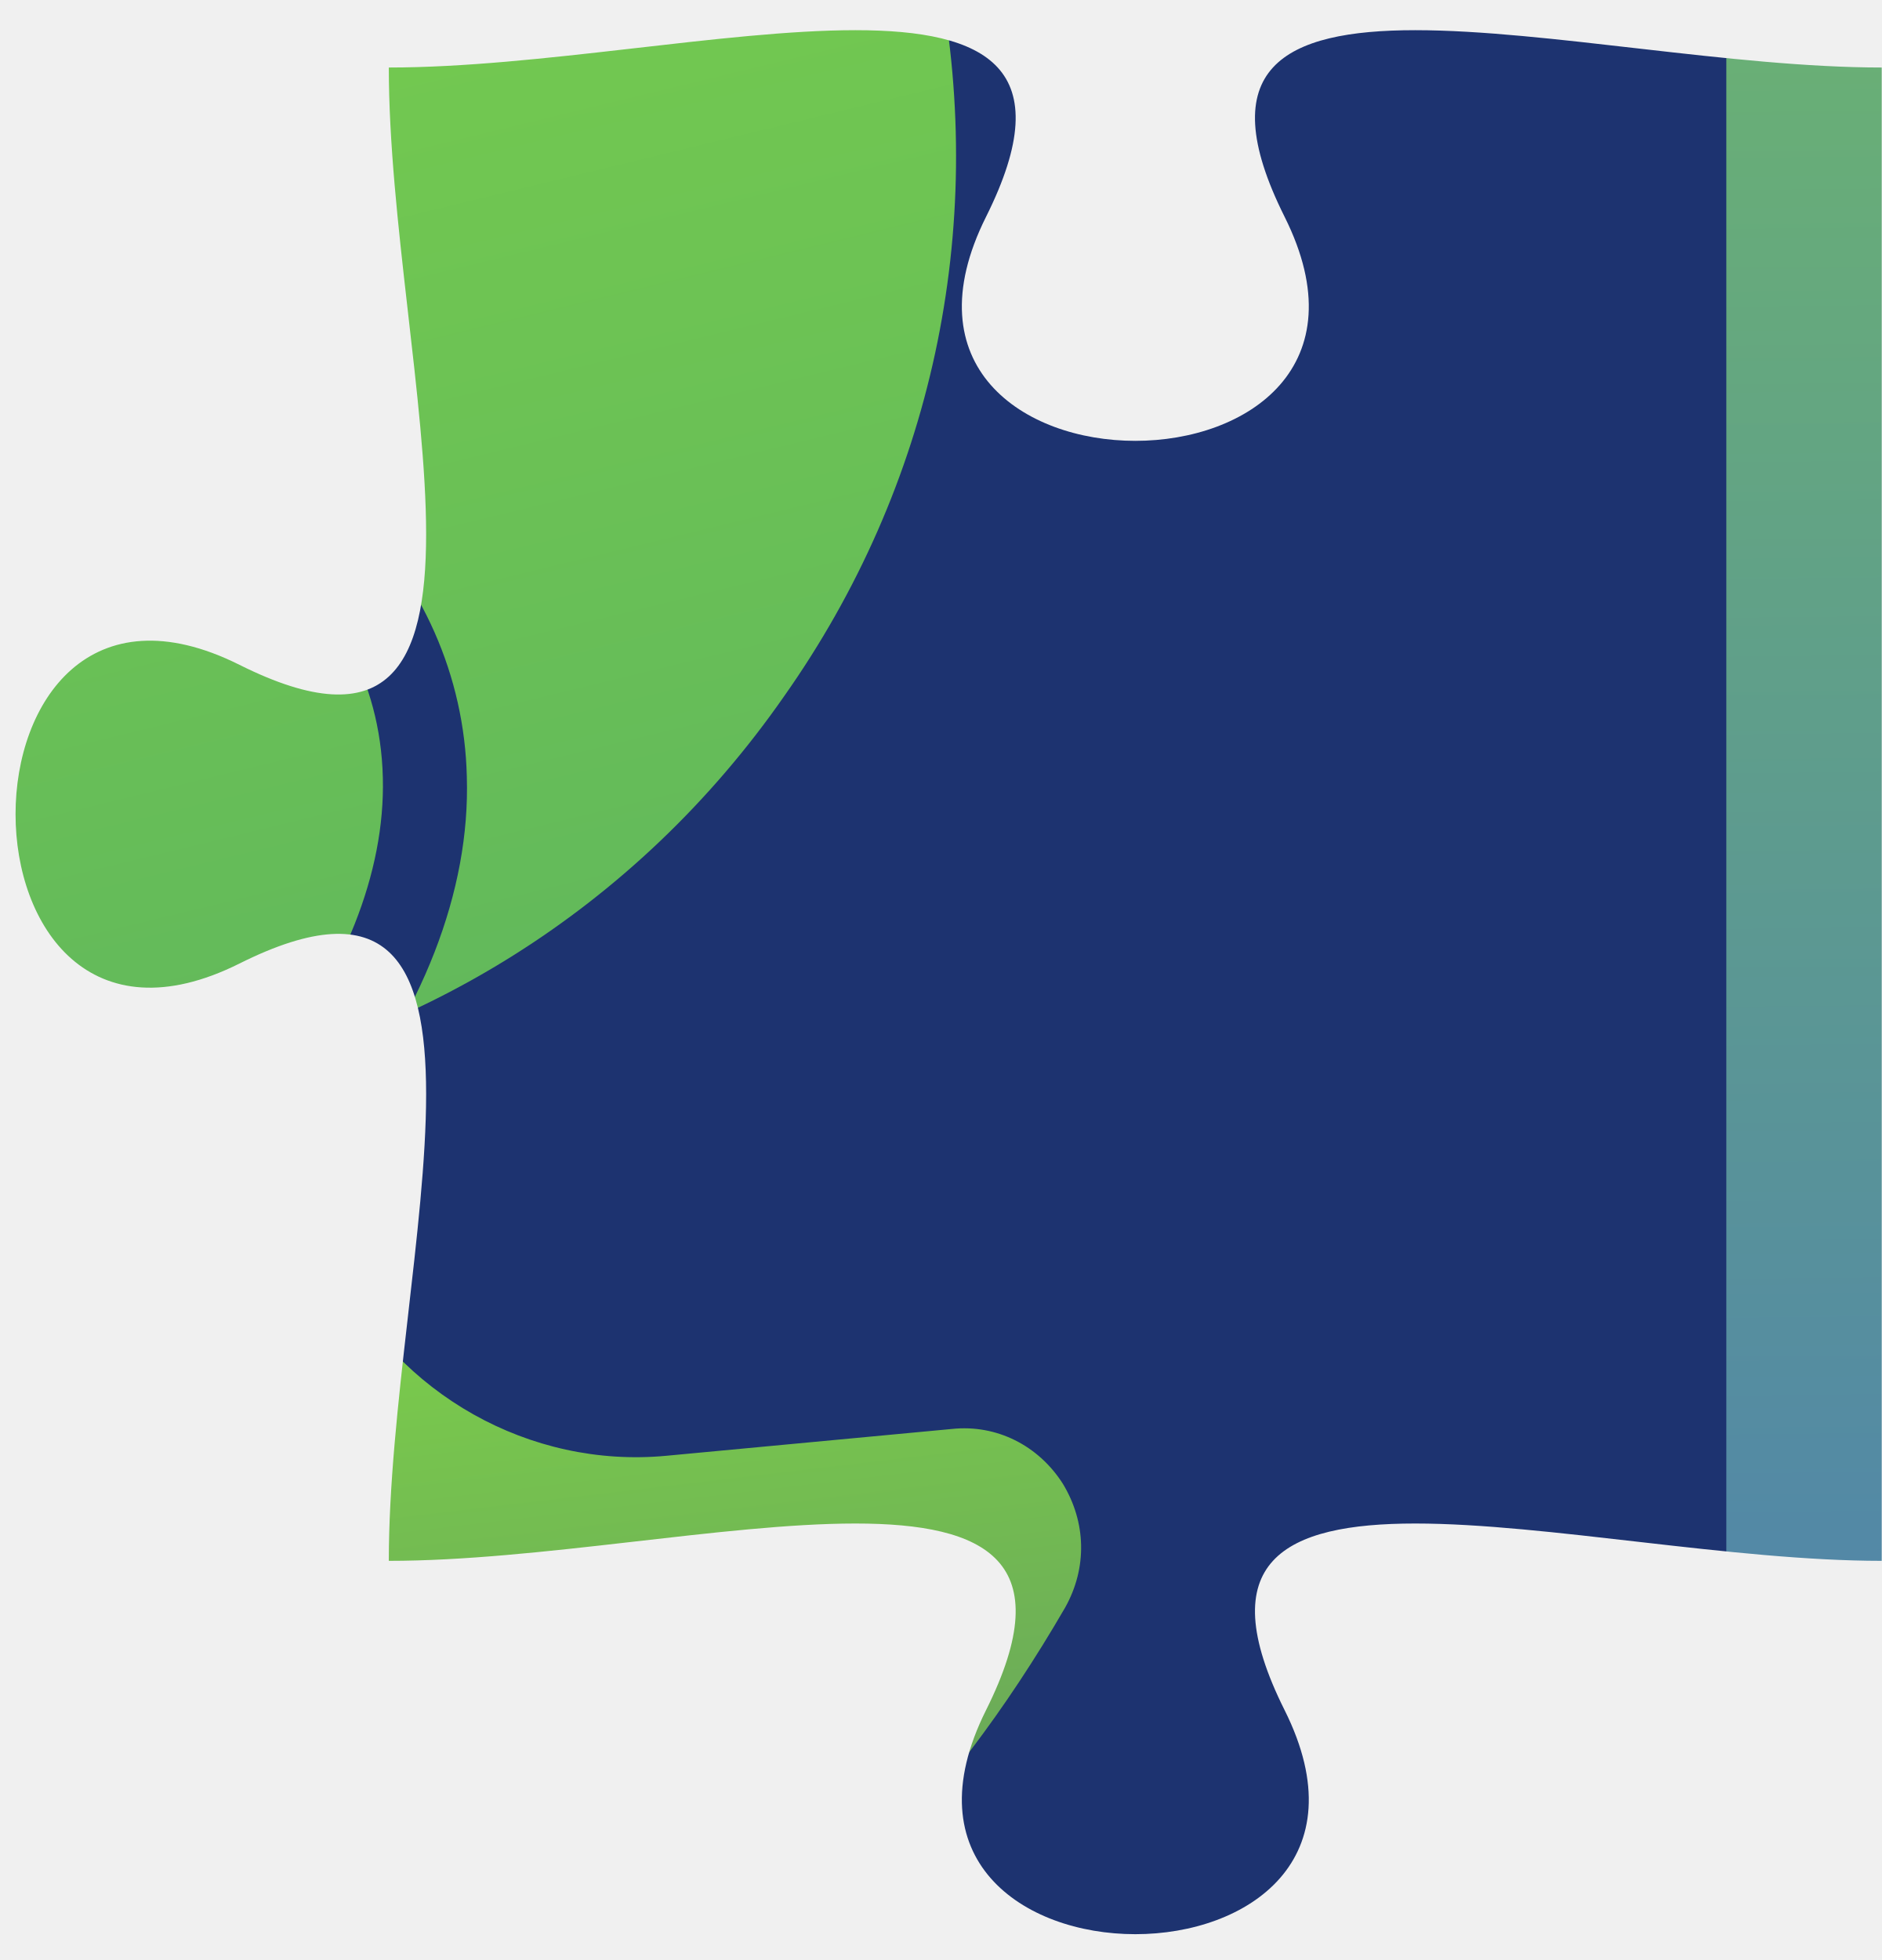
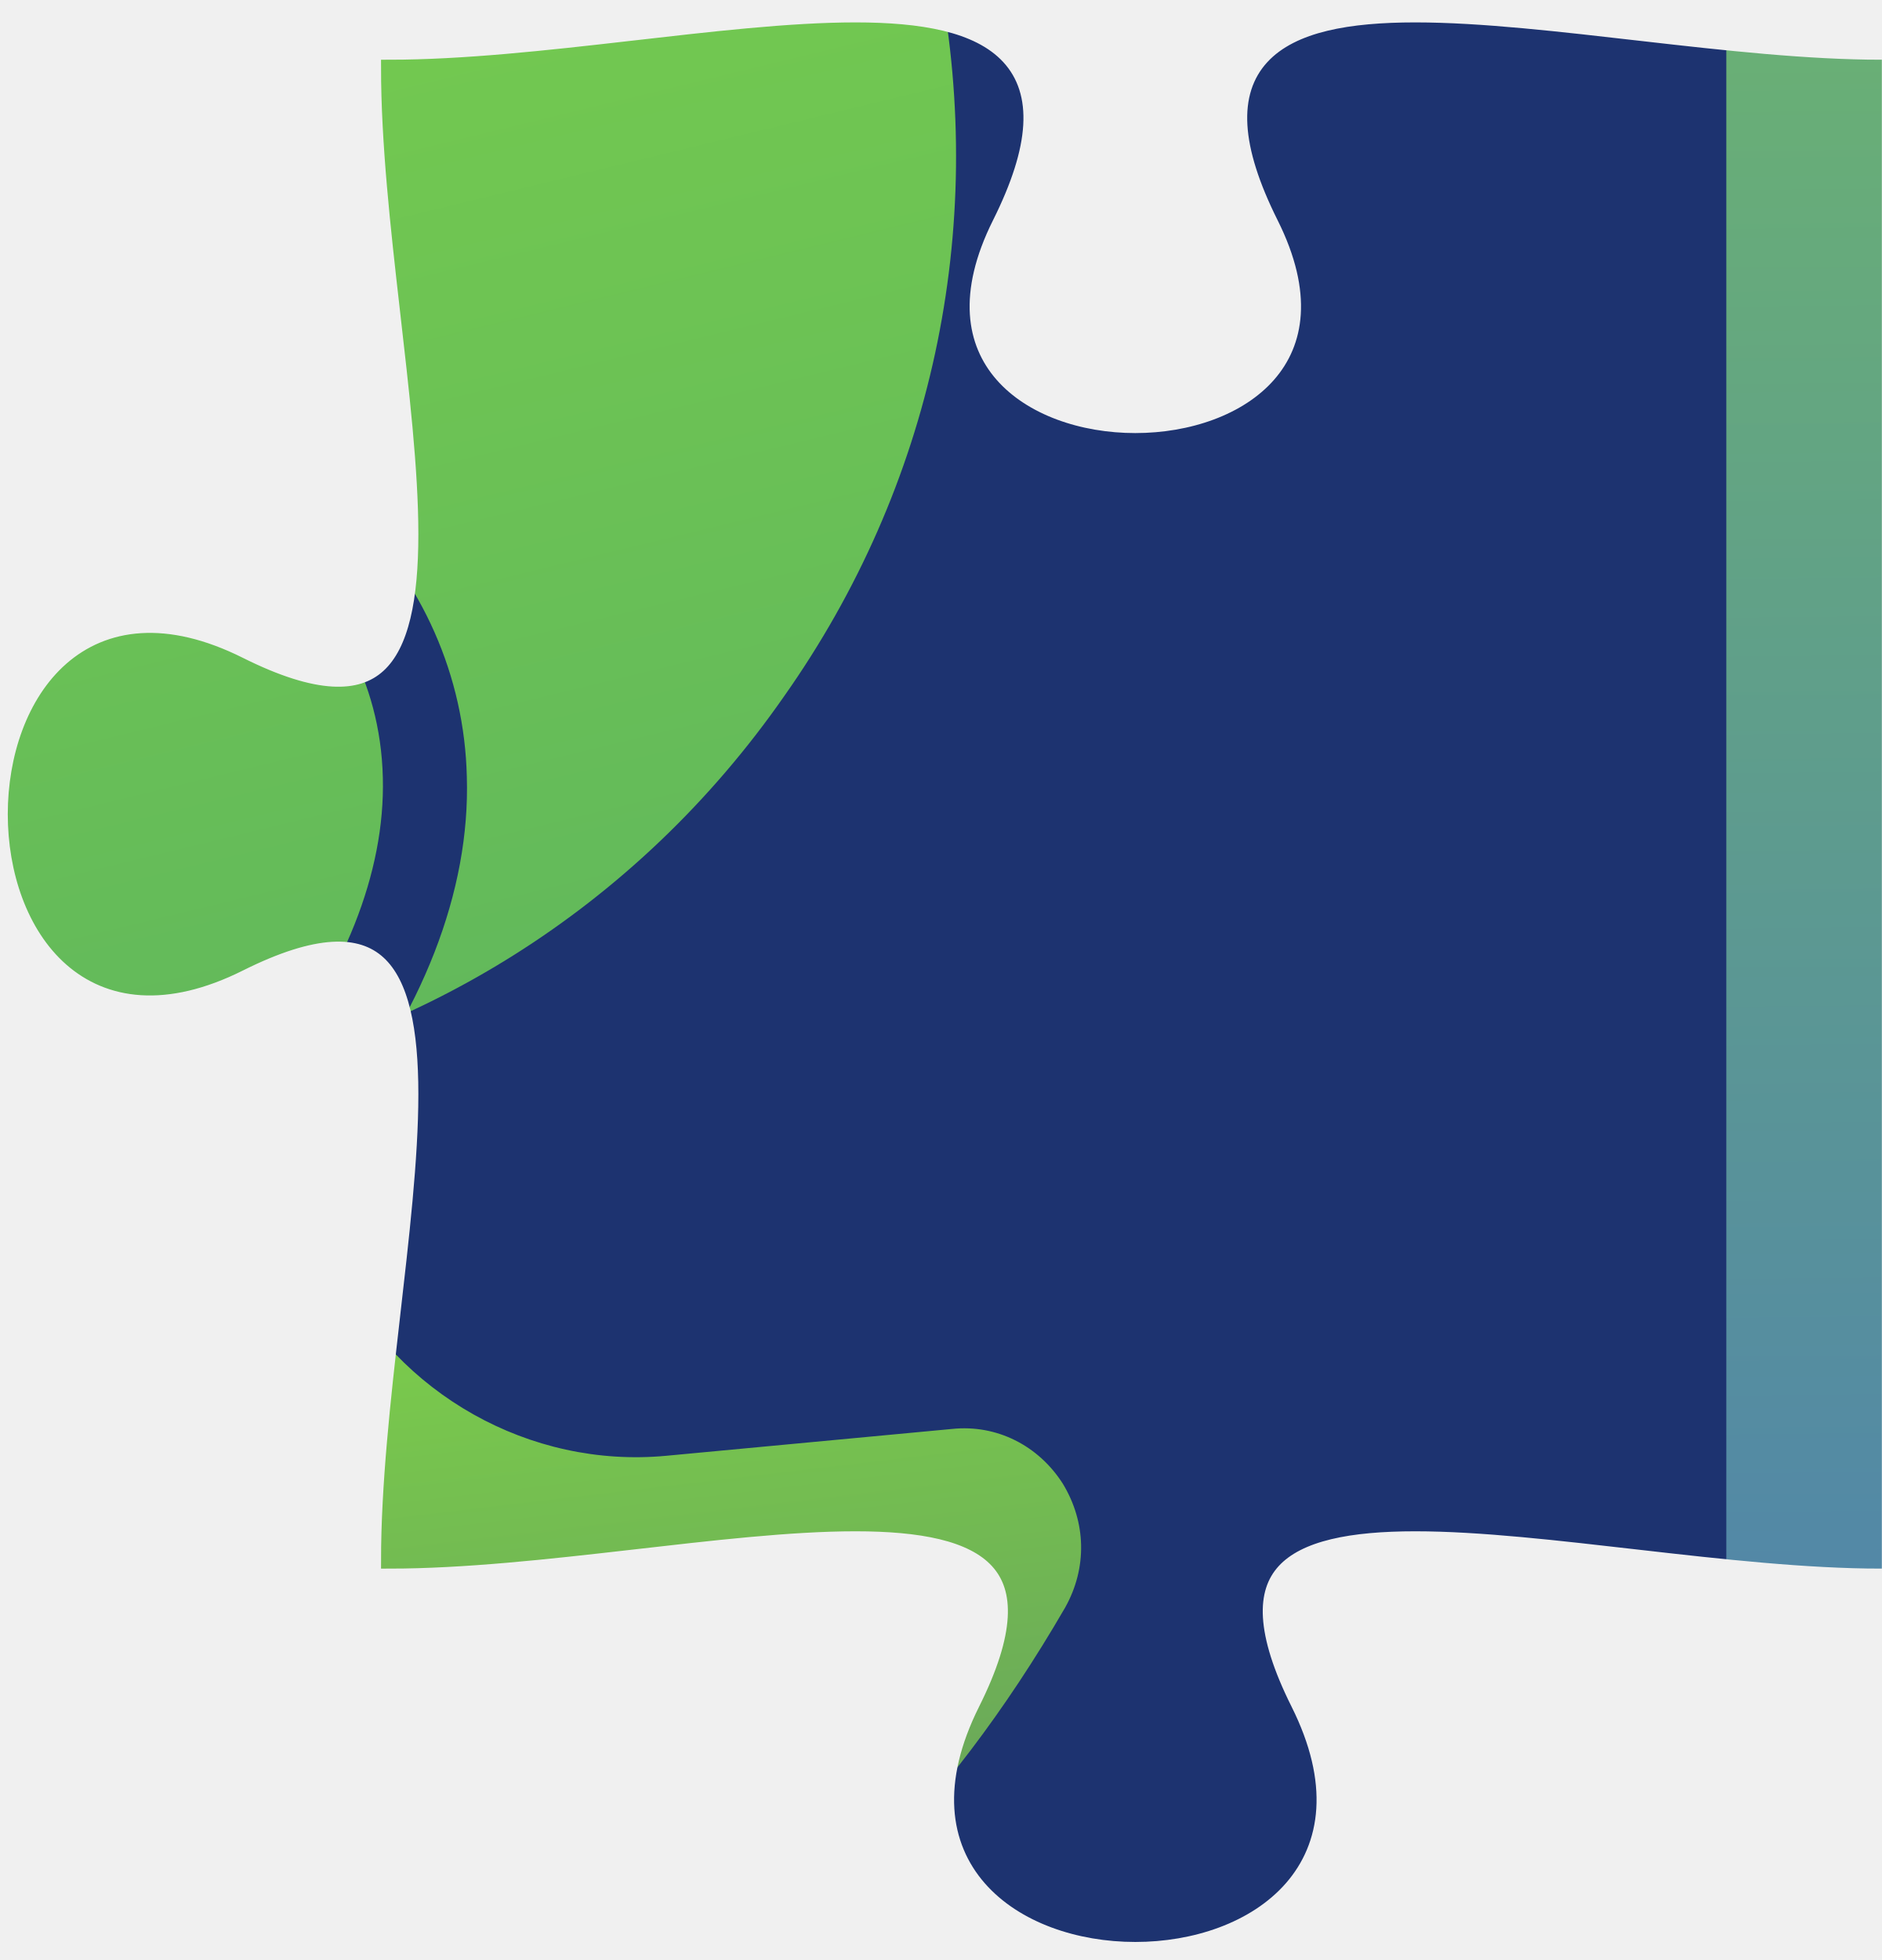
- <svg xmlns="http://www.w3.org/2000/svg" id="exvih8m17ub1" viewBox="0 0 121 126" shape-rendering="geometricPrecision" text-rendering="geometricPrecision" width="121" height="126">
+ <svg xmlns="http://www.w3.org/2000/svg" id="epWAG7L5SBC1" viewBox="0 0 121 126" shape-rendering="geometricPrecision" text-rendering="geometricPrecision" width="121" height="126">
  <defs>
-     <linearGradient id="exvih8m17ub4-stroke" x1="0.49" y1="0" x2="0.5" y2="0.999" spreadMethod="pad" gradientUnits="objectBoundingBox" gradientTransform="translate(0 0)">
-       <stop id="exvih8m17ub4-stroke-0" offset="0%" stop-color="#7ed348" />
-       <stop id="exvih8m17ub4-stroke-1" offset="100%" stop-color="#3e65d3" />
+     <linearGradient id="epWAG7L5SBC4-stroke" x1="0.49" y1="0" x2="0.5" y2="0.999" spreadMethod="pad" gradientUnits="objectBoundingBox" gradientTransform="translate(0 0)">
+       <stop id="epWAG7L5SBC4-stroke-0" offset="0%" stop-color="#7ed348" />
+       <stop id="epWAG7L5SBC4-stroke-1" offset="100%" stop-color="#3e65d3" />
    </linearGradient>
-     <linearGradient id="exvih8m17ub8-fill" x1="0.397" y1="0.369" x2="0.397" y2="1" spreadMethod="pad" gradientUnits="objectBoundingBox" gradientTransform="translate(0 0)">
-       <stop id="exvih8m17ub8-fill-0" offset="0%" stop-color="#67a25c" />
-       <stop id="exvih8m17ub8-fill-1" offset="100%" stop-color="#66a15d" />
+     <linearGradient id="epWAG7L5SBC8-fill" x1="0.397" y1="0.369" x2="0.397" y2="1" spreadMethod="pad" gradientUnits="objectBoundingBox" gradientTransform="translate(0 0)">
+       <stop id="epWAG7L5SBC8-fill-0" offset="0%" stop-color="#67a25c" />
+       <stop id="epWAG7L5SBC8-fill-1" offset="100%" stop-color="#66a15d" />
    </linearGradient>
-     <linearGradient id="exvih8m17ub10-fill" x1="0.455" y1="0.924" x2="0.342" y2="0.227" spreadMethod="pad" gradientUnits="objectBoundingBox" gradientTransform="translate(0 0)">
-       <stop id="exvih8m17ub10-fill-0" offset="0%" stop-color="#649b5f" />
-       <stop id="exvih8m17ub10-fill-1" offset="100%" stop-color="#7ed348" />
+     <linearGradient id="epWAG7L5SBC10-fill" x1="0.455" y1="0.924" x2="0.342" y2="0.227" spreadMethod="pad" gradientUnits="objectBoundingBox" gradientTransform="translate(0 0)">
+       <stop id="epWAG7L5SBC10-fill-0" offset="0%" stop-color="#649b5f" />
+       <stop id="epWAG7L5SBC10-fill-1" offset="100%" stop-color="#7ed348" />
    </linearGradient>
-     <linearGradient id="exvih8m17ub13-fill" x1="0.487" y1="-0.046" x2="0.487" y2="1" spreadMethod="pad" gradientUnits="objectBoundingBox" gradientTransform="translate(0 0)">
-       <stop id="exvih8m17ub13-fill-0" offset="0%" stop-color="#6bab59" />
-       <stop id="exvih8m17ub13-fill-1" offset="100%" stop-color="#66a05d" />
+     <linearGradient id="epWAG7L5SBC13-fill" x1="0.487" y1="-0.046" x2="0.487" y2="1" spreadMethod="pad" gradientUnits="objectBoundingBox" gradientTransform="translate(0 0)">
+       <stop id="epWAG7L5SBC13-fill-0" offset="0%" stop-color="#6bab59" />
+       <stop id="epWAG7L5SBC13-fill-1" offset="100%" stop-color="#66a05d" />
    </linearGradient>
-     <linearGradient id="exvih8m17ub15-fill" x1="0.349" y1="0.226" x2="0.586" y2="0.959" spreadMethod="pad" gradientUnits="objectBoundingBox" gradientTransform="translate(0 0)">
-       <stop id="exvih8m17ub15-fill-0" offset="0%" stop-color="#7ed348" />
-       <stop id="exvih8m17ub15-fill-1" offset="100%" stop-color="#61b85c" />
+     <linearGradient id="epWAG7L5SBC15-fill" x1="0.349" y1="0.226" x2="0.586" y2="0.959" spreadMethod="pad" gradientUnits="objectBoundingBox" gradientTransform="translate(0 0)">
+       <stop id="epWAG7L5SBC15-fill-0" offset="0%" stop-color="#7ed348" />
+       <stop id="epWAG7L5SBC15-fill-1" offset="100%" stop-color="#61b85c" />
    </linearGradient>
  </defs>
-   <g transform="translate(-167-91.65974)" mask="url(#exvih8m17ub29)">
+   <g transform="translate(-167-91.65974)" mask="url(#epWAG7L5SBC29)">
    <g transform="translate(-12.5-12.5)">
-       <rect width="278" height="278" rx="50" ry="50" transform="translate(17.5 17.5)" fill="#1d3370" stroke="url(#exvih8m17ub4-stroke)" stroke-width="10" />
+       <rect width="278" height="278" rx="50" ry="50" transform="translate(17.5 17.5)" fill="#1d3370" stroke="url(#epWAG7L5SBC4-stroke)" stroke-width="10" />
      <g transform="matrix(.75 0 0 0.75-61.60855-5.579293)">
        <path d="M277.4,281.3c0,0-12.7,6.9-9.1,13.8c3.7,6.9,14.2,5.2,14.2,5.2l-5.1-19Z" fill="#7ed348" />
        <path d="M282.6,304c-2.2.3-13.2,1.2-17.6-7.2-4.2-7.9,4.7-15.5,10.5-18.7c1.7-.9,4-.3,5,1.4.9,1.7.3,4-1.4,5-3.4,1.8-9,6.4-7.6,9c2.4,4.4,10.3,3.3,10.4,3.3c2-.3,3.8,1,4.2,3c.3,2-1,3.8-3,4.2-.2-.1-.3,0-.5,0Z" fill="#1d3370" />
-         <path d="M342.5,317.2c0-15.7-13.3-28.4-29.2-27.3-13.3.8-24.3,11.5-25.5,24.7-.8,8.3,2.2,15.9,7.4,21.4v0c-32.1,0-24.4,21.3-24.4,21.3h41.4c4.5,0,8.7-2.1,11.4-5.8l12.5-16.8v0c4.1-4.8,6.4-10.9,6.4-17.5Z" fill="url(#exvih8m17ub8-fill)" />
+         <path d="M342.5,317.2c0-15.7-13.3-28.4-29.2-27.3-13.3.8-24.3,11.5-25.5,24.7-.8,8.3,2.2,15.9,7.4,21.4v0c-32.1,0-24.4,21.3-24.4,21.3h41.4c4.5,0,8.7-2.1,11.4-5.8l12.5-16.8v0c4.1-4.8,6.4-10.9,6.4-17.5Z" fill="url(#epWAG7L5SBC8-fill)" />
        <path d="M312.3,360.8h-41.4c-1.5,0-2.9-.9-3.4-2.4-.1-.4-3.3-9.2,2-16.7c3.5-5.1,9.9-8.1,18.8-9.2-3.2-5.5-4.6-11.9-4-18.4c1.4-15,13.8-27.1,28.8-28c8.7-.6,16.9,2.4,23.3,8.3c6.2,5.9,9.8,14.1,9.8,22.6c0,7.2-2.5,14.2-7.1,19.7l-12.4,16.7c-3.4,4.7-8.8,7.4-14.4,7.4Zm-38.6-7.2h38.5c3.4,0,6.5-1.6,8.5-4.3l12.5-16.8c0,0,.1-.1.1-.1c3.5-4.2,5.5-9.6,5.5-15.2c0-6.7-2.7-12.8-7.5-17.3-4.9-4.5-11.2-6.8-17.8-6.4-11.5.8-21.1,10-22.1,21.5-.6,6.9,1.6,13.5,6.4,18.6c1,1,1.3,2.6.7,3.9s-1.9,2.2-3.4,2.2c-10,0-16.9,2.2-19.8,6.4-1.7,2.4-1.8,5.4-1.6,7.5Z" fill="#1d3370" />
-         <path d="M347.2,240.5l6.4,13.1c4.5,9.3,14.4,14.8,24.6,13.8l24.5-2.3c11.2-1,18.9,11,13.3,20.7-11.6,20-33.9,45.9-71.2,45.4-60.8-.8-89.4-57.3-40.9-100.5" fill="url(#exvih8m17ub10-fill)" />
+         <path d="M347.2,240.5l6.4,13.1c4.5,9.3,14.4,14.8,24.6,13.8l24.5-2.3c11.2-1,18.9,11,13.3,20.7-11.6,20-33.9,45.9-71.2,45.4-60.8-.8-89.4-57.3-40.9-100.5" fill="url(#epWAG7L5SBC10-fill)" />
        <path d="M345.9,334.9c-.4,0-.8,0-1.2,0-15.8-.2-30.4-4.2-42.1-11.3-11.3-7-19.5-16.7-23.7-28-4-10.6-4.2-22.2-.7-33.5c3.8-12.2,11.6-23.6,23.2-33.9c1.5-1.3,3.8-1.2,5.1.3s1.2,3.8-.3,5.1c-10.6,9.4-17.7,19.8-21.1,30.6-3.1,9.8-2.9,19.8.5,28.8c3.7,9.8,10.9,18.2,20.8,24.4c10.6,6.5,23.8,10.1,38.4,10.3.3,0,.7,0,1,0c19.3,0,46.2-7.7,67-43.6c1.9-3.4,1.8-7.3-.2-10.6-2.1-3.3-5.7-5.1-9.5-4.7l-24.5,2.3c-11.7,1.1-23-5.3-28.2-15.8L344,242.2c-.9-1.8-.1-4,1.7-4.9s4-.1,4.9,1.7l6.4,13.1c3.9,7.9,12.3,12.6,21.1,11.8l24.5-2.3c6.6-.6,12.8,2.5,16.3,8s3.7,12.5.4,18.1c-7.6,13-16.6,23.6-26.9,31.4-13.9,10.5-29.4,15.8-46.5,15.8Z" fill="#1d3370" />
        <path d="M308.4,294.1c-4,0-8.7-1-11.9-5.3-5.4-7.2,2.3-16.1,7.6-20.1c1.6-1.2,3.9-.9,5.1.7s.9,3.9-.7,5.1c-3,2.3-7.9,7.6-6.2,10c3,4,10.7,1.7,10.8,1.7c1.9-.6,4,.5,4.5,2.4.6,1.9-.4,3.9-2.4,4.5-.1.1-3.1,1-6.8,1Z" fill="#1d3370" />
-         <path d="M328.9,303c-2.1,3.4-3.5,7.4-3.9,11.6-.8,8.3,2.2,15.9,7.4,21.4v0c-32.1,0-24.4,21.3-24.4,21.3h41.4c4.5,0,8.7-2.1,11.4-5.8l12.5-16.8v0c4-4.8,6.3-10.9,6.3-17.5c0-5.1-1.4-10-3.9-14.1" fill="url(#exvih8m17ub13-fill)" />
+         <path d="M328.9,303c-2.1,3.4-3.5,7.4-3.9,11.6-.8,8.3,2.2,15.9,7.4,21.4v0c-32.1,0-24.4,21.3-24.4,21.3h41.4c4.5,0,8.7-2.1,11.4-5.8l12.5-16.8v0c4-4.8,6.3-10.9,6.3-17.5c0-5.1-1.4-10-3.9-14.1" fill="url(#epWAG7L5SBC13-fill)" />
        <path d="M349.5,360.8h-41.5c-1.5,0-2.9-.9-3.4-2.4-.1-.4-3.3-9.2,2-16.7c3.5-5.1,9.9-8.1,18.8-9.2-3.2-5.5-4.6-11.9-4-18.4.4-4.6,1.9-9.2,4.4-13.2c1-1.7,3.3-2.3,5-1.2c1.7,1,2.3,3.3,1.2,5-1.9,3.1-3,6.5-3.4,10.1-.6,6.9,1.6,13.5,6.4,18.6c1,1,1.3,2.6.7,3.9s-1.9,2.2-3.4,2.2c-10,0-16.9,2.2-19.8,6.4-1.8,2.6-1.9,5.6-1.7,7.6h38.5c3.4,0,6.5-1.6,8.5-4.3l12.5-16.8c0,0,.1-.1.1-.1c3.5-4.2,5.5-9.6,5.5-15.2c0-4.3-1.2-8.5-3.4-12.2-1-1.7-.5-4,1.2-5s4-.5,5,1.2c2.9,4.8,4.4,10.3,4.4,16c0,7.2-2.5,14.2-7.1,19.7l-12.4,16.7c-3.1,4.6-8.5,7.3-14.1,7.3Z" fill="#1d3370" />
-         <path d="M405.5,143.9c8.8,46.9-22.7,91.7-69.6,99.3l-91.4,15c-39,6.3-75.7-20.9-80.5-60.6-4.3-36,20.2-69.7,55.7-76.7.3,0,.6-.1.8-.1c16.3-3,31.2-10.7,43.1-22.2c12.6-12.2,29.2-20.6,48.2-23c44.2-5.6,85.6,24.6,93.7,68.3Z" transform="translate(0 0.000001)" fill="url(#exvih8m17ub15-fill)" />
+         <path d="M405.5,143.9c8.8,46.9-22.7,91.7-69.6,99.3l-91.4,15c-39,6.3-75.7-20.9-80.5-60.6-4.3-36,20.2-69.7,55.7-76.7.3,0,.6-.1.8-.1c16.3-3,31.2-10.7,43.1-22.2c12.6-12.2,29.2-20.6,48.2-23c44.2-5.6,85.6,24.6,93.7,68.3Z" transform="translate(0 0.000001)" fill="url(#epWAG7L5SBC15-fill)" />
        <path d="M233.1,262.8c-15.8,0-31-5.1-43.9-14.7-16.1-12.1-26.3-29.9-28.7-49.9-4.6-37.9,21.1-73.3,58.5-80.7.3,0,.5-.1.8-.1c15.5-2.9,29.8-10.3,41.2-21.3c13.8-13.3,31.2-21.6,50.3-24v0c22.3-2.8,44.7,3,63,16.3c18.3,13.4,30.7,32.9,34.8,54.9c4.4,23.6-.7,47.4-14.5,67.1s-34.4,32.6-58.1,36.5l-91.4,15c-4,.6-8,.9-12,.9ZM312.3,79.1v0c-17.6,2.2-33.5,9.9-46.2,22-12.5,12-28,20.1-44.9,23.2-.2,0-.5.1-.7.1-33.7,6.7-56.9,38.6-52.8,72.7c2.2,18.1,11.4,34.1,25.9,45c14.5,11,32.4,15.3,50.4,12.4l91.4-15c21.7-3.5,40.7-15.4,53.3-33.5c12.7-18,17.4-39.9,13.3-61.6-3.8-20.3-15.2-38.1-32-50.4-16.8-12.1-37.3-17.4-57.7-14.9Z" fill="#1d3370" />
        <ellipse rx="13.1" ry="13.1" transform="translate(333.7 144.6)" fill="#1d3370" />
        <ellipse rx="13.1" ry="13.1" transform="translate(290.3 123.1)" fill="#1d3370" />
        <ellipse rx="5" ry="5" transform="translate(191.1 156.1)" fill="#1d3370" />
        <path d="M347.1,244.3c-.8,0-1.6-.2-2.3-.8-1.6-1.2-1.8-3.5-.6-5.1c6.8-8.5,10.3-17.3,10.1-25.4-.2-8.7-4.5-14.6-8-18-9.3-9-25.9-12.2-37.7-2.1-1.5,1.3-3.8,1.1-5.1-.4s-1.1-3.8.4-5.1c6.8-5.8,15.6-8.6,24.6-7.8c8.5.7,16.6,4.3,22.8,10.3c6.4,6.2,10,14.4,10.2,23c.3,9.8-3.8,20.3-11.7,30.1-.6.9-1.7,1.3-2.7,1.3Z" fill="#1d3370" />
        <ellipse rx="5" ry="5" transform="translate(205.9 164.4)" fill="#1d3370" />
        <path d="M205.4,225.5c0,0,.3-26.7,11.7-28.7s22.5,23.1,22.5,23.1-3.1,3.4-17.1,5.6c-14,2.3-17.1,0-17.1,0Z" fill="#fff" />
        <path d="M265.5,210.4c0,0,.3-29.4,6.8-31c6.6-1.7,26.5,13.4,26.5,13.4s-10.1,9.8-15.8,13.1c-5.6,3.3-17.5,4.5-17.5,4.5Z" fill="#fff" />
        <path d="M199.6,232.9c-8.7,0-17.3-.8-25.8-2.4-2-.4-3.3-2.3-2.9-4.2.4-2,2.3-3.3,4.2-2.9c15.8,3,32.4,3.1,49.3,0c13.6-2.4,27.4-6.8,41-13c23.3-10.6,38.3-23,38.4-23.1c1.5-1.3,3.8-1.1,5.1.5c1.3,1.5,1.1,3.8-.4,5.1-.6.5-15.7,13.1-39.9,24.1-14.2,6.5-28.6,11-42.8,13.6-8.8,1.5-17.5,2.3-26.2,2.3Z" fill="#1d3370" />
        <path d="M201.7,232.9c-2,0-3.6-1.6-3.6-3.6c0-.3-.1-8.6,1.7-17.5c2.6-12.9,7.9-20.3,15.7-22.1s15.8,3.1,23.7,14.7c5.4,7.9,8.8,16.1,8.9,16.5.8,1.8-.1,4-2,4.7-1.8.8-4-.1-4.7-2-3.2-7.7-14.4-29.1-24.2-26.8-10,2.3-11.9,24.7-11.8,32.4c0,2-1.6,3.7-3.7,3.7c0,0,0,0,0,0Z" fill="#1d3370" />
        <path d="M267,217.3c-1.8,0-3.4-1.4-3.6-3.2c0-.3-.9-8.2-.6-16.8.5-12.8,3.4-20.2,8.8-22.7s12.4,0,20.8,7.4c5.6,5,10,10.3,10.1,10.6c1.2,1.6,1,3.9-.6,5.1s-3.9,1-5.1-.6c0,0-4.2-5.2-9.3-9.7-5.7-5-10.5-7.3-13-6.2-1.9.8-4.2,5.6-4.5,16.3-.3,8,.6,15.6.6,15.6.2,2-1.2,3.8-3.2,4-.1.2-.2.2-.4.2Z" fill="#1d3370" />
        <path d="M297.569,124.11l23.47,23.482" transform="matrix(.688554-.725185 0.725185 0.688554 31.88947 253.8616)" fill="none" stroke="#1d3370" stroke-width="8" stroke-linecap="round" />
        <path d="M297.569,124.11l23.47,23.482" transform="matrix(.999829 0.018492-.018492 0.999829-3.46764-36.91366)" fill="none" stroke="#1d3370" stroke-width="8" stroke-linecap="round" />
      </g>
    </g>
-     <mask id="exvih8m17ub29" mask-type="luminance" x="-150%" y="-150%" height="400%" width="400%">
-       <path d="M288,192c-19.2,0-48-9.6-38.4,9.6s-28.8,19.2-19.2,0-19.2-9.6-38.4-9.6c0-19.2,9.6-48-9.6-38.4s-19.2-28.8,0-19.2s9.6-19.2,9.6-38.4c19.2,0,48-9.6,38.4,9.6s28.8,19.2,19.2,0s19.2-9.6,38.4-9.6v96Z" fill="#fff" stroke-width="10" />
+     <mask id="epWAG7L5SBC29" mask-type="luminance" x="-150%" y="-150%" height="400%" width="400%">
+       <path d="M288,192c-19.2,0-48-9.6-38.4,9.6s-28.8,19.2-19.2,0-19.2-9.6-38.4-9.6c0-19.2,9.6-48-9.6-38.4s-19.2-28.8,0-19.2s9.6-19.2,9.6-38.4c19.2,0,48-9.6,38.4,9.6s28.8,19.2,19.2,0s19.2-9.6,38.4-9.6v96Z" fill="#fff" stroke="#fff" />
    </mask>
  </g>
</svg>
